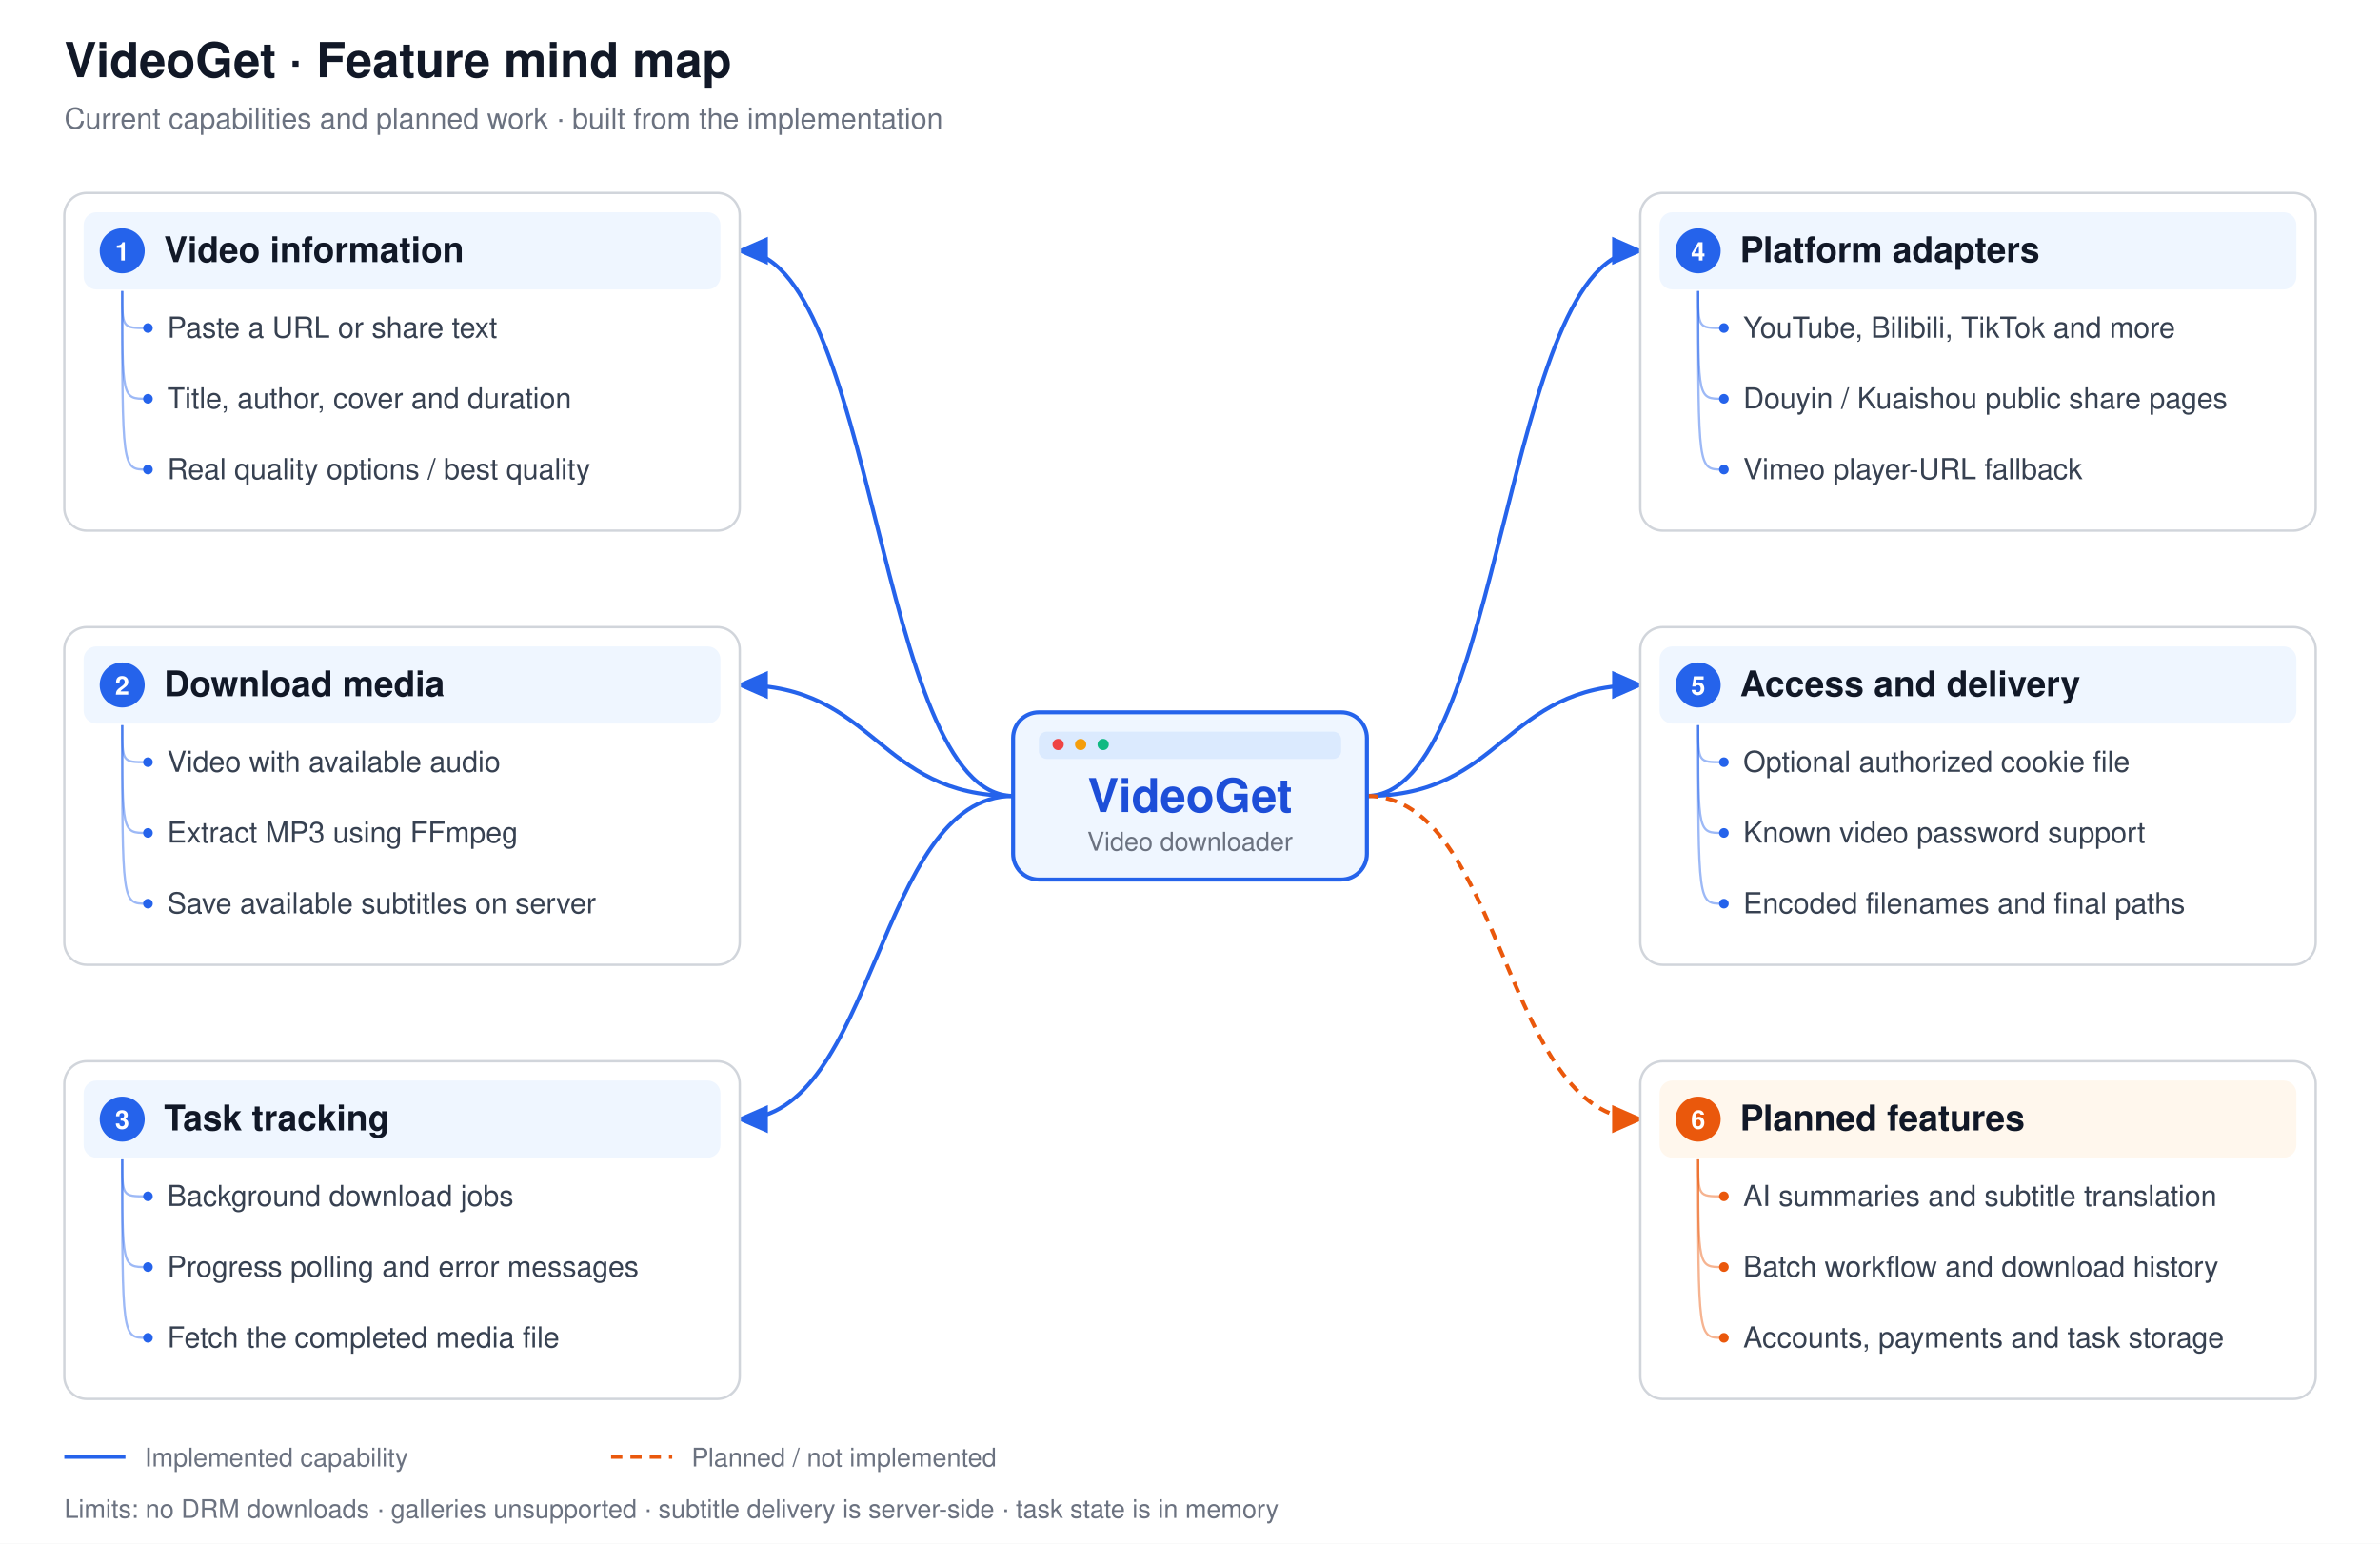
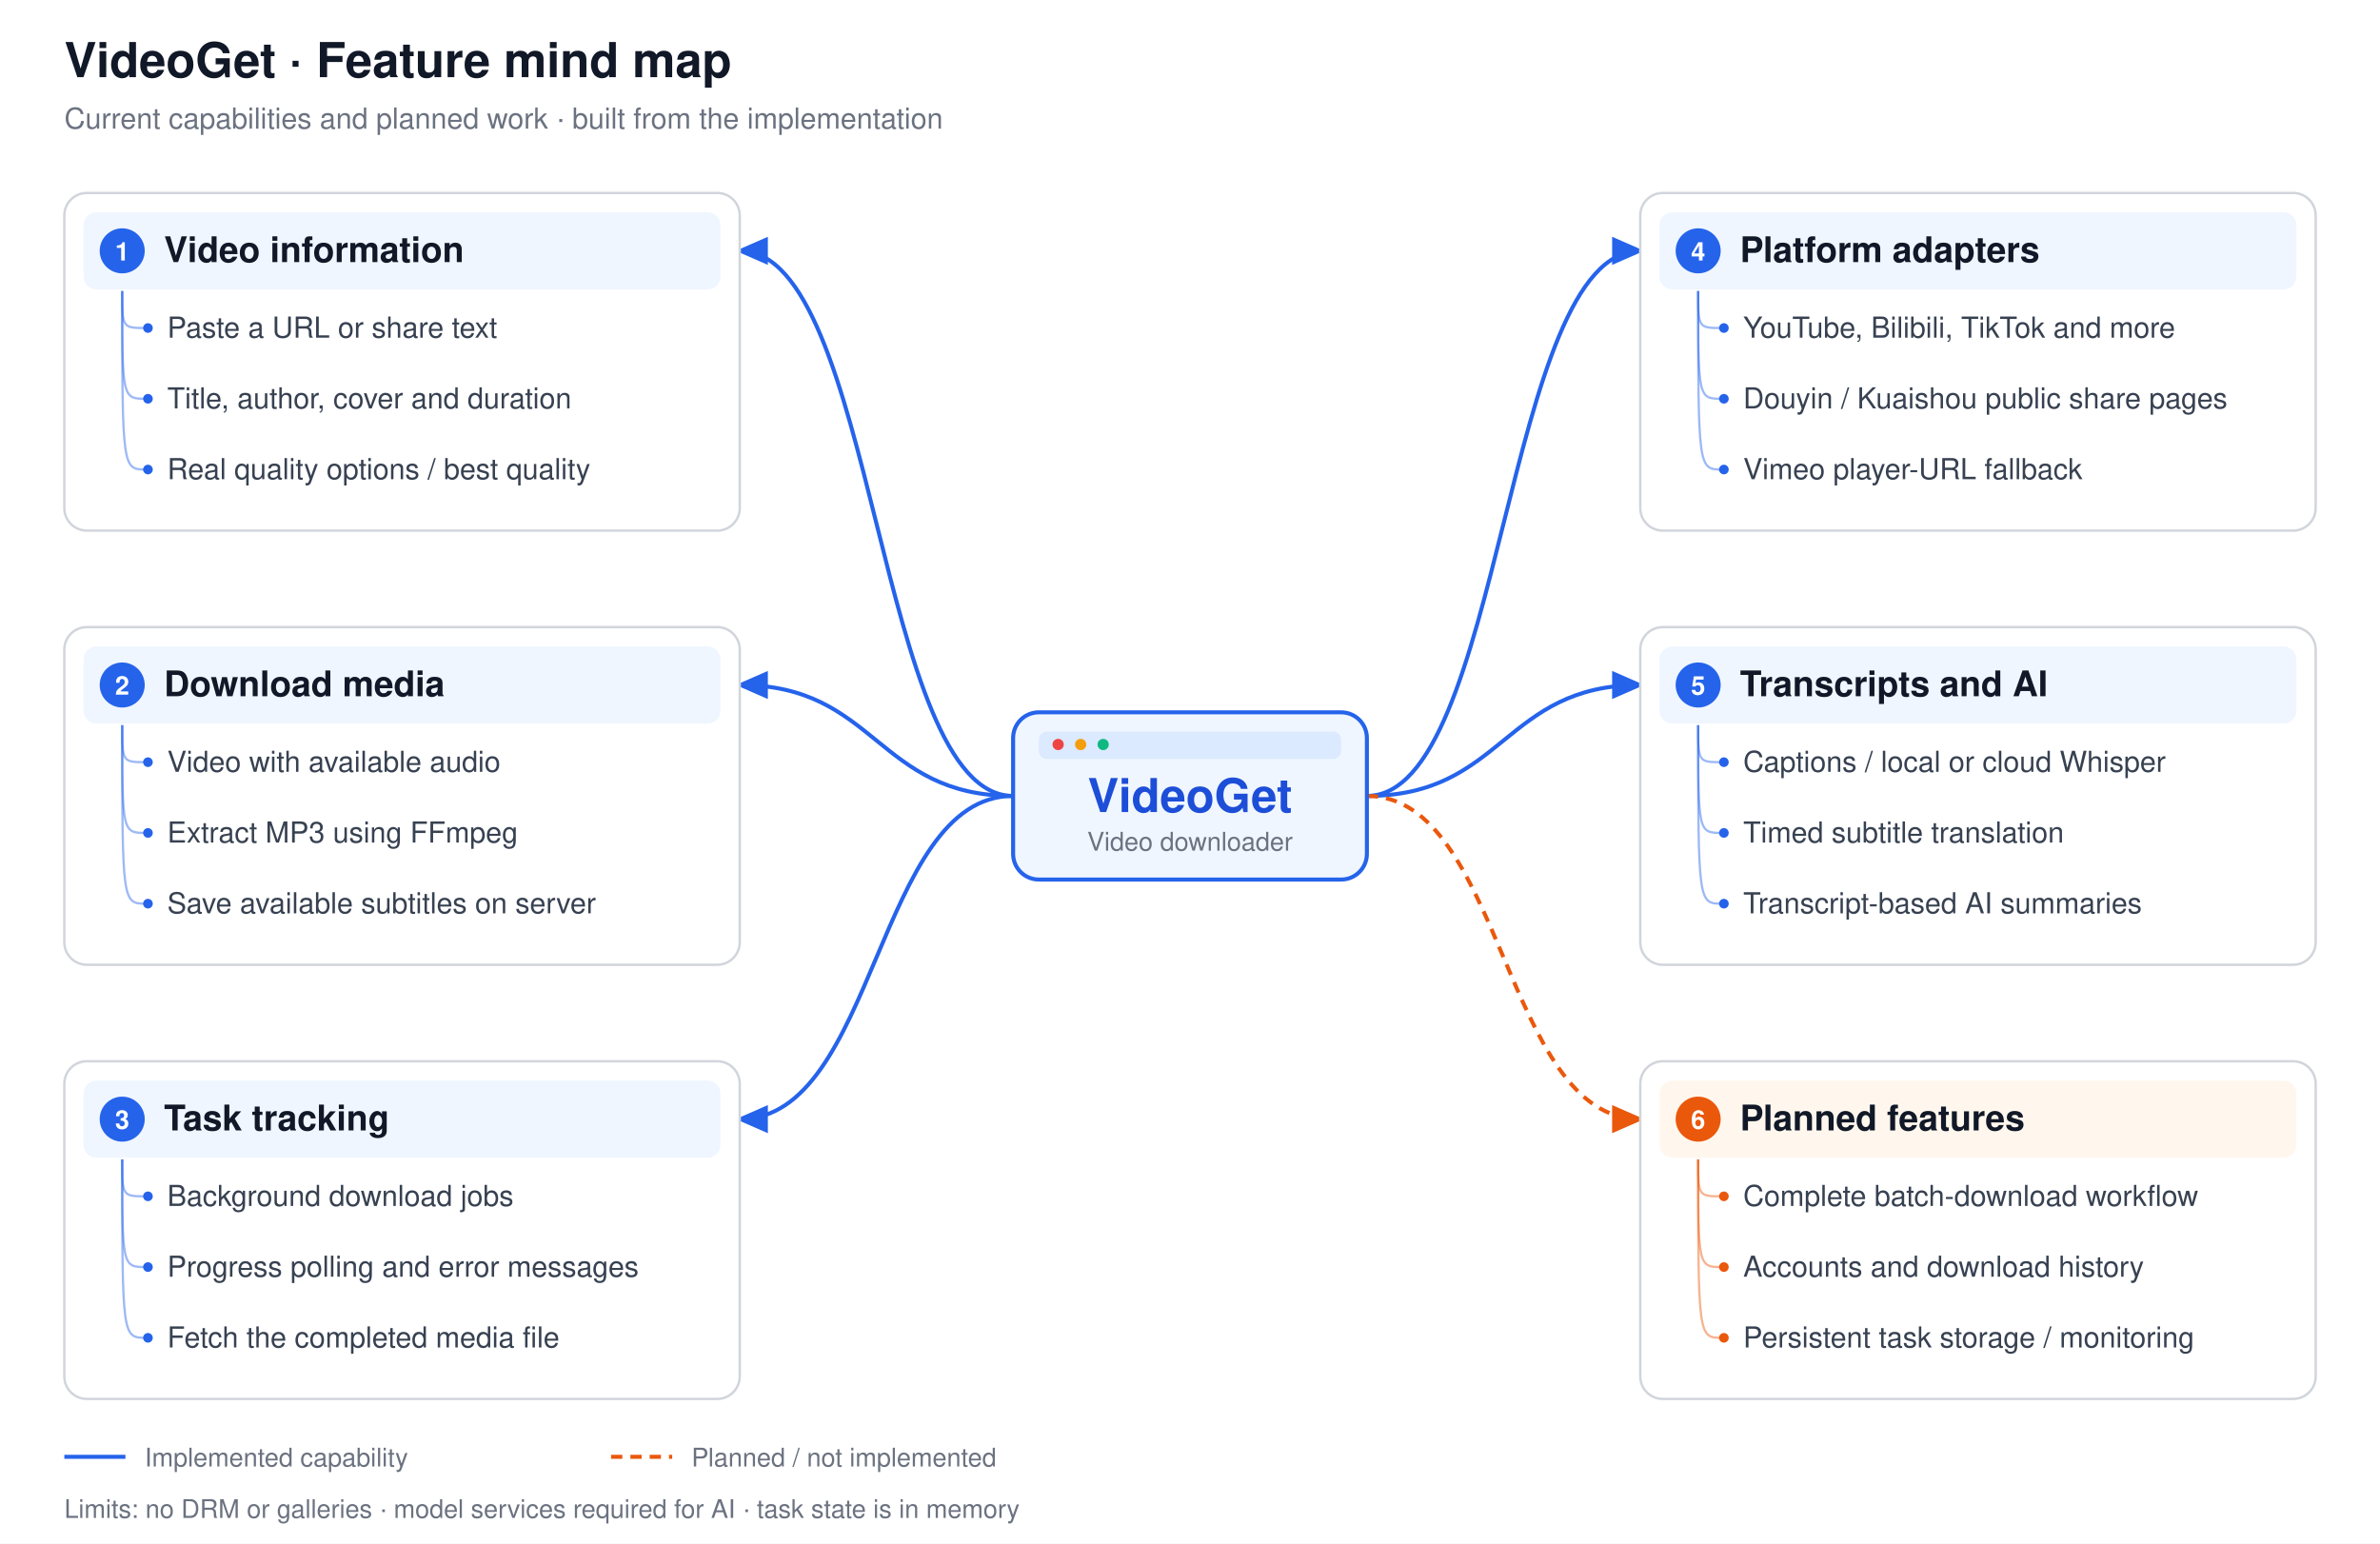
<svg xmlns="http://www.w3.org/2000/svg" viewBox="0 0 1480 960" width="1480" height="960" role="img">
  <style>text{font-family:"Helvetica Neue",Helvetica,Arial,"PingFang SC","Microsoft YaHei",sans-serif}</style>
  <defs>
    <marker id="arrow-current" markerWidth="8" markerHeight="7" refX="7" refY="3.5" orient="auto">
      <polygon points="0 0,8 3.5,0 7" fill="#2563eb" />
    </marker>
    <marker id="arrow-planned" markerWidth="8" markerHeight="7" refX="7" refY="3.5" orient="auto">
      <polygon points="0 0,8 3.5,0 7" fill="#ea580c" />
    </marker>
  </defs>
  <rect width="1480" height="960" fill="#ffffff" />
  <text x="40" y="48" font-size="30" font-weight="700" fill="#111827">VideoGet · Feature mind map</text>
  <text x="40" y="80" font-size="18" fill="#6b7280">Current capabilities and planned work · built from the implementation</text>
  <path d="M 630,495 C 545.0,495 545.0,156 460,156" fill="none" stroke="#2563eb" stroke-width="2.5" marker-end="url(#arrow-current)" />
  <path d="M 630,495 C 545.0,495 545.0,426 460,426" fill="none" stroke="#2563eb" stroke-width="2.5" marker-end="url(#arrow-current)" />
  <path d="M 630,495 C 545.0,495 545.0,696 460,696" fill="none" stroke="#2563eb" stroke-width="2.5" marker-end="url(#arrow-current)" />
  <path d="M 850,495 C 935.0,495 935.0,156 1020,156" fill="none" stroke="#2563eb" stroke-width="2.5" marker-end="url(#arrow-current)" />
  <path d="M 850,495 C 935.0,495 935.0,426 1020,426" fill="none" stroke="#2563eb" stroke-width="2.5" marker-end="url(#arrow-current)" />
  <path d="M 850,495 C 935.0,495 935.0,696 1020,696" fill="none" stroke="#ea580c" stroke-width="2.5" stroke-dasharray="7,5" marker-end="url(#arrow-planned)" />
  <rect x="40" y="120" width="420" height="210" rx="14" fill="#ffffff" stroke="#d1d5db" stroke-width="1.5" />
  <rect x="52" y="132" width="396" height="48" rx="8" fill="#eff6ff" />
  <circle cx="76" cy="156" r="14" fill="#2563eb" />
  <text x="76" y="162" text-anchor="middle" font-size="16" fill="#ffffff" font-weight="700">1</text>
  <text x="102" y="163" font-size="22" font-weight="600" fill="#111827">Video information</text>
  <path d="M 76,181 C 76,204 76,204 91,204" fill="none" stroke="#2563eb" opacity="0.45" stroke-width="1.4" />
  <circle cx="92" cy="204" r="3" fill="#2563eb" />
  <text x="104" y="210" font-size="18" fill="#374151">Paste a URL or share text</text>
  <path d="M 76,181 C 76,248 76,248 91,248" fill="none" stroke="#2563eb" opacity="0.45" stroke-width="1.4" />
  <circle cx="92" cy="248" r="3" fill="#2563eb" />
  <text x="104" y="254" font-size="18" fill="#374151">Title, author, cover and duration</text>
  <path d="M 76,181 C 76,292 76,292 91,292" fill="none" stroke="#2563eb" opacity="0.45" stroke-width="1.4" />
  <circle cx="92" cy="292" r="3" fill="#2563eb" />
  <text x="104" y="298" font-size="18" fill="#374151">Real quality options / best quality</text>
  <rect x="40" y="390" width="420" height="210" rx="14" fill="#ffffff" stroke="#d1d5db" stroke-width="1.5" />
  <rect x="52" y="402" width="396" height="48" rx="8" fill="#eff6ff" />
  <circle cx="76" cy="426" r="14" fill="#2563eb" />
  <text x="76" y="432" text-anchor="middle" font-size="16" fill="#ffffff" font-weight="700">2</text>
  <text x="102" y="433" font-size="22" font-weight="600" fill="#111827">Download media</text>
  <path d="M 76,451 C 76,474 76,474 91,474" fill="none" stroke="#2563eb" opacity="0.45" stroke-width="1.4" />
  <circle cx="92" cy="474" r="3" fill="#2563eb" />
  <text x="104" y="480" font-size="18" fill="#374151">Video with available audio</text>
  <path d="M 76,451 C 76,518 76,518 91,518" fill="none" stroke="#2563eb" opacity="0.45" stroke-width="1.4" />
  <circle cx="92" cy="518" r="3" fill="#2563eb" />
  <text x="104" y="524" font-size="18" fill="#374151">Extract MP3 using FFmpeg</text>
  <path d="M 76,451 C 76,562 76,562 91,562" fill="none" stroke="#2563eb" opacity="0.45" stroke-width="1.4" />
  <circle cx="92" cy="562" r="3" fill="#2563eb" />
  <text x="104" y="568" font-size="18" fill="#374151">Save available subtitles on server</text>
  <rect x="40" y="660" width="420" height="210" rx="14" fill="#ffffff" stroke="#d1d5db" stroke-width="1.5" />
  <rect x="52" y="672" width="396" height="48" rx="8" fill="#eff6ff" />
  <circle cx="76" cy="696" r="14" fill="#2563eb" />
  <text x="76" y="702" text-anchor="middle" font-size="16" fill="#ffffff" font-weight="700">3</text>
  <text x="102" y="703" font-size="22" font-weight="600" fill="#111827">Task tracking</text>
  <path d="M 76,721 C 76,744 76,744 91,744" fill="none" stroke="#2563eb" opacity="0.45" stroke-width="1.4" />
  <circle cx="92" cy="744" r="3" fill="#2563eb" />
  <text x="104" y="750" font-size="18" fill="#374151">Background download jobs</text>
  <path d="M 76,721 C 76,788 76,788 91,788" fill="none" stroke="#2563eb" opacity="0.45" stroke-width="1.4" />
  <circle cx="92" cy="788" r="3" fill="#2563eb" />
  <text x="104" y="794" font-size="18" fill="#374151">Progress polling and error messages</text>
  <path d="M 76,721 C 76,832 76,832 91,832" fill="none" stroke="#2563eb" opacity="0.45" stroke-width="1.4" />
  <circle cx="92" cy="832" r="3" fill="#2563eb" />
  <text x="104" y="838" font-size="18" fill="#374151">Fetch the completed media file</text>
  <rect x="1020" y="120" width="420" height="210" rx="14" fill="#ffffff" stroke="#d1d5db" stroke-width="1.5" />
  <rect x="1032" y="132" width="396" height="48" rx="8" fill="#eff6ff" />
  <circle cx="1056" cy="156" r="14" fill="#2563eb" />
  <text x="1056" y="162" text-anchor="middle" font-size="16" fill="#ffffff" font-weight="700">4</text>
  <text x="1082" y="163" font-size="22" font-weight="600" fill="#111827">Platform adapters</text>
  <path d="M 1056,181 C 1056,204 1056,204 1071,204" fill="none" stroke="#2563eb" opacity="0.45" stroke-width="1.4" />
  <circle cx="1072" cy="204" r="3" fill="#2563eb" />
  <text x="1084" y="210" font-size="18" fill="#374151">YouTube, Bilibili, TikTok and more</text>
  <path d="M 1056,181 C 1056,248 1056,248 1071,248" fill="none" stroke="#2563eb" opacity="0.45" stroke-width="1.4" />
  <circle cx="1072" cy="248" r="3" fill="#2563eb" />
  <text x="1084" y="254" font-size="18" fill="#374151">Douyin / Kuaishou public share pages</text>
  <path d="M 1056,181 C 1056,292 1056,292 1071,292" fill="none" stroke="#2563eb" opacity="0.45" stroke-width="1.4" />
  <circle cx="1072" cy="292" r="3" fill="#2563eb" />
  <text x="1084" y="298" font-size="18" fill="#374151">Vimeo player-URL fallback</text>
  <rect x="1020" y="390" width="420" height="210" rx="14" fill="#ffffff" stroke="#d1d5db" stroke-width="1.5" />
  <rect x="1032" y="402" width="396" height="48" rx="8" fill="#eff6ff" />
  <circle cx="1056" cy="426" r="14" fill="#2563eb" />
  <text x="1056" y="432" text-anchor="middle" font-size="16" fill="#ffffff" font-weight="700">5</text>
-   <text x="1082" y="433" font-size="22" font-weight="600" fill="#111827">Access and delivery</text>
+   <text x="1082" y="433" font-size="22" font-weight="600" fill="#111827">Transcripts and AI</text>
  <path d="M 1056,451 C 1056,474 1056,474 1071,474" fill="none" stroke="#2563eb" opacity="0.45" stroke-width="1.4" />
  <circle cx="1072" cy="474" r="3" fill="#2563eb" />
-   <text x="1084" y="480" font-size="18" fill="#374151">Optional authorized cookie file</text>
+   <text x="1084" y="480" font-size="18" fill="#374151">Captions / local or cloud Whisper</text>
  <path d="M 1056,451 C 1056,518 1056,518 1071,518" fill="none" stroke="#2563eb" opacity="0.45" stroke-width="1.4" />
  <circle cx="1072" cy="518" r="3" fill="#2563eb" />
-   <text x="1084" y="524" font-size="18" fill="#374151">Known video password support</text>
+   <text x="1084" y="524" font-size="18" fill="#374151">Timed subtitle translation</text>
  <path d="M 1056,451 C 1056,562 1056,562 1071,562" fill="none" stroke="#2563eb" opacity="0.45" stroke-width="1.4" />
  <circle cx="1072" cy="562" r="3" fill="#2563eb" />
-   <text x="1084" y="568" font-size="18" fill="#374151">Encoded filenames and final paths</text>
+   <text x="1084" y="568" font-size="18" fill="#374151">Transcript-based AI summaries</text>
  <rect x="1020" y="660" width="420" height="210" rx="14" fill="#ffffff" stroke="#d1d5db" stroke-width="1.5" />
  <rect x="1032" y="672" width="396" height="48" rx="8" fill="#fff7ed" />
  <circle cx="1056" cy="696" r="14" fill="#ea580c" />
  <text x="1056" y="702" text-anchor="middle" font-size="16" fill="#ffffff" font-weight="700">6</text>
  <text x="1082" y="703" font-size="22" font-weight="600" fill="#111827">Planned features</text>
  <path d="M 1056,721 C 1056,744 1056,744 1071,744" fill="none" stroke="#ea580c" opacity="0.45" stroke-width="1.4" />
  <circle cx="1072" cy="744" r="3" fill="#ea580c" />
-   <text x="1084" y="750" font-size="18" fill="#374151">AI summaries and subtitle translation</text>
+   <text x="1084" y="750" font-size="18" fill="#374151">Complete batch-download workflow</text>
  <path d="M 1056,721 C 1056,788 1056,788 1071,788" fill="none" stroke="#ea580c" opacity="0.45" stroke-width="1.4" />
  <circle cx="1072" cy="788" r="3" fill="#ea580c" />
-   <text x="1084" y="794" font-size="18" fill="#374151">Batch workflow and download history</text>
+   <text x="1084" y="794" font-size="18" fill="#374151">Accounts and download history</text>
  <path d="M 1056,721 C 1056,832 1056,832 1071,832" fill="none" stroke="#ea580c" opacity="0.45" stroke-width="1.4" />
  <circle cx="1072" cy="832" r="3" fill="#ea580c" />
-   <text x="1084" y="838" font-size="18" fill="#374151">Accounts, payments and task storage</text>
+   <text x="1084" y="838" font-size="18" fill="#374151">Persistent task storage / monitoring</text>
  <rect x="630" y="443" width="220" height="104" rx="16" fill="#eff6ff" stroke="#2563eb" stroke-width="2.5" />
  <rect x="646" y="455" width="188" height="17" rx="5" fill="#dbeafe" />
  <circle cx="658" cy="463" r="3.5" fill="#ef4444" />
  <circle cx="672" cy="463" r="3.5" fill="#f59e0b" />
  <circle cx="686" cy="463" r="3.5" fill="#10b981" />
  <text x="740" y="505" text-anchor="middle" font-size="29" font-weight="700" fill="#1d4ed8">VideoGet</text>
  <text x="740" y="529" text-anchor="middle" font-size="16" fill="#6b7280">Video downloader</text>
  <path d="M 40,906 H 78" stroke="#2563eb" stroke-width="2.5" fill="none" />
  <text x="90" y="912" font-size="16" fill="#6b7280">Implemented capability</text>
  <path d="M 380,906 H 418" stroke="#ea580c" stroke-width="2.5" stroke-dasharray="7,5" fill="none" />
  <text x="430" y="912" font-size="16" fill="#6b7280">Planned / not implemented</text>
-   <text x="40" y="944" font-size="16" fill="#6b7280">Limits: no DRM downloads · galleries unsupported · subtitle delivery is server-side · task state is in memory</text>
+   <text x="40" y="944" font-size="16" fill="#6b7280">Limits: no DRM or galleries · model services required for AI · task state is in memory</text>
</svg>
